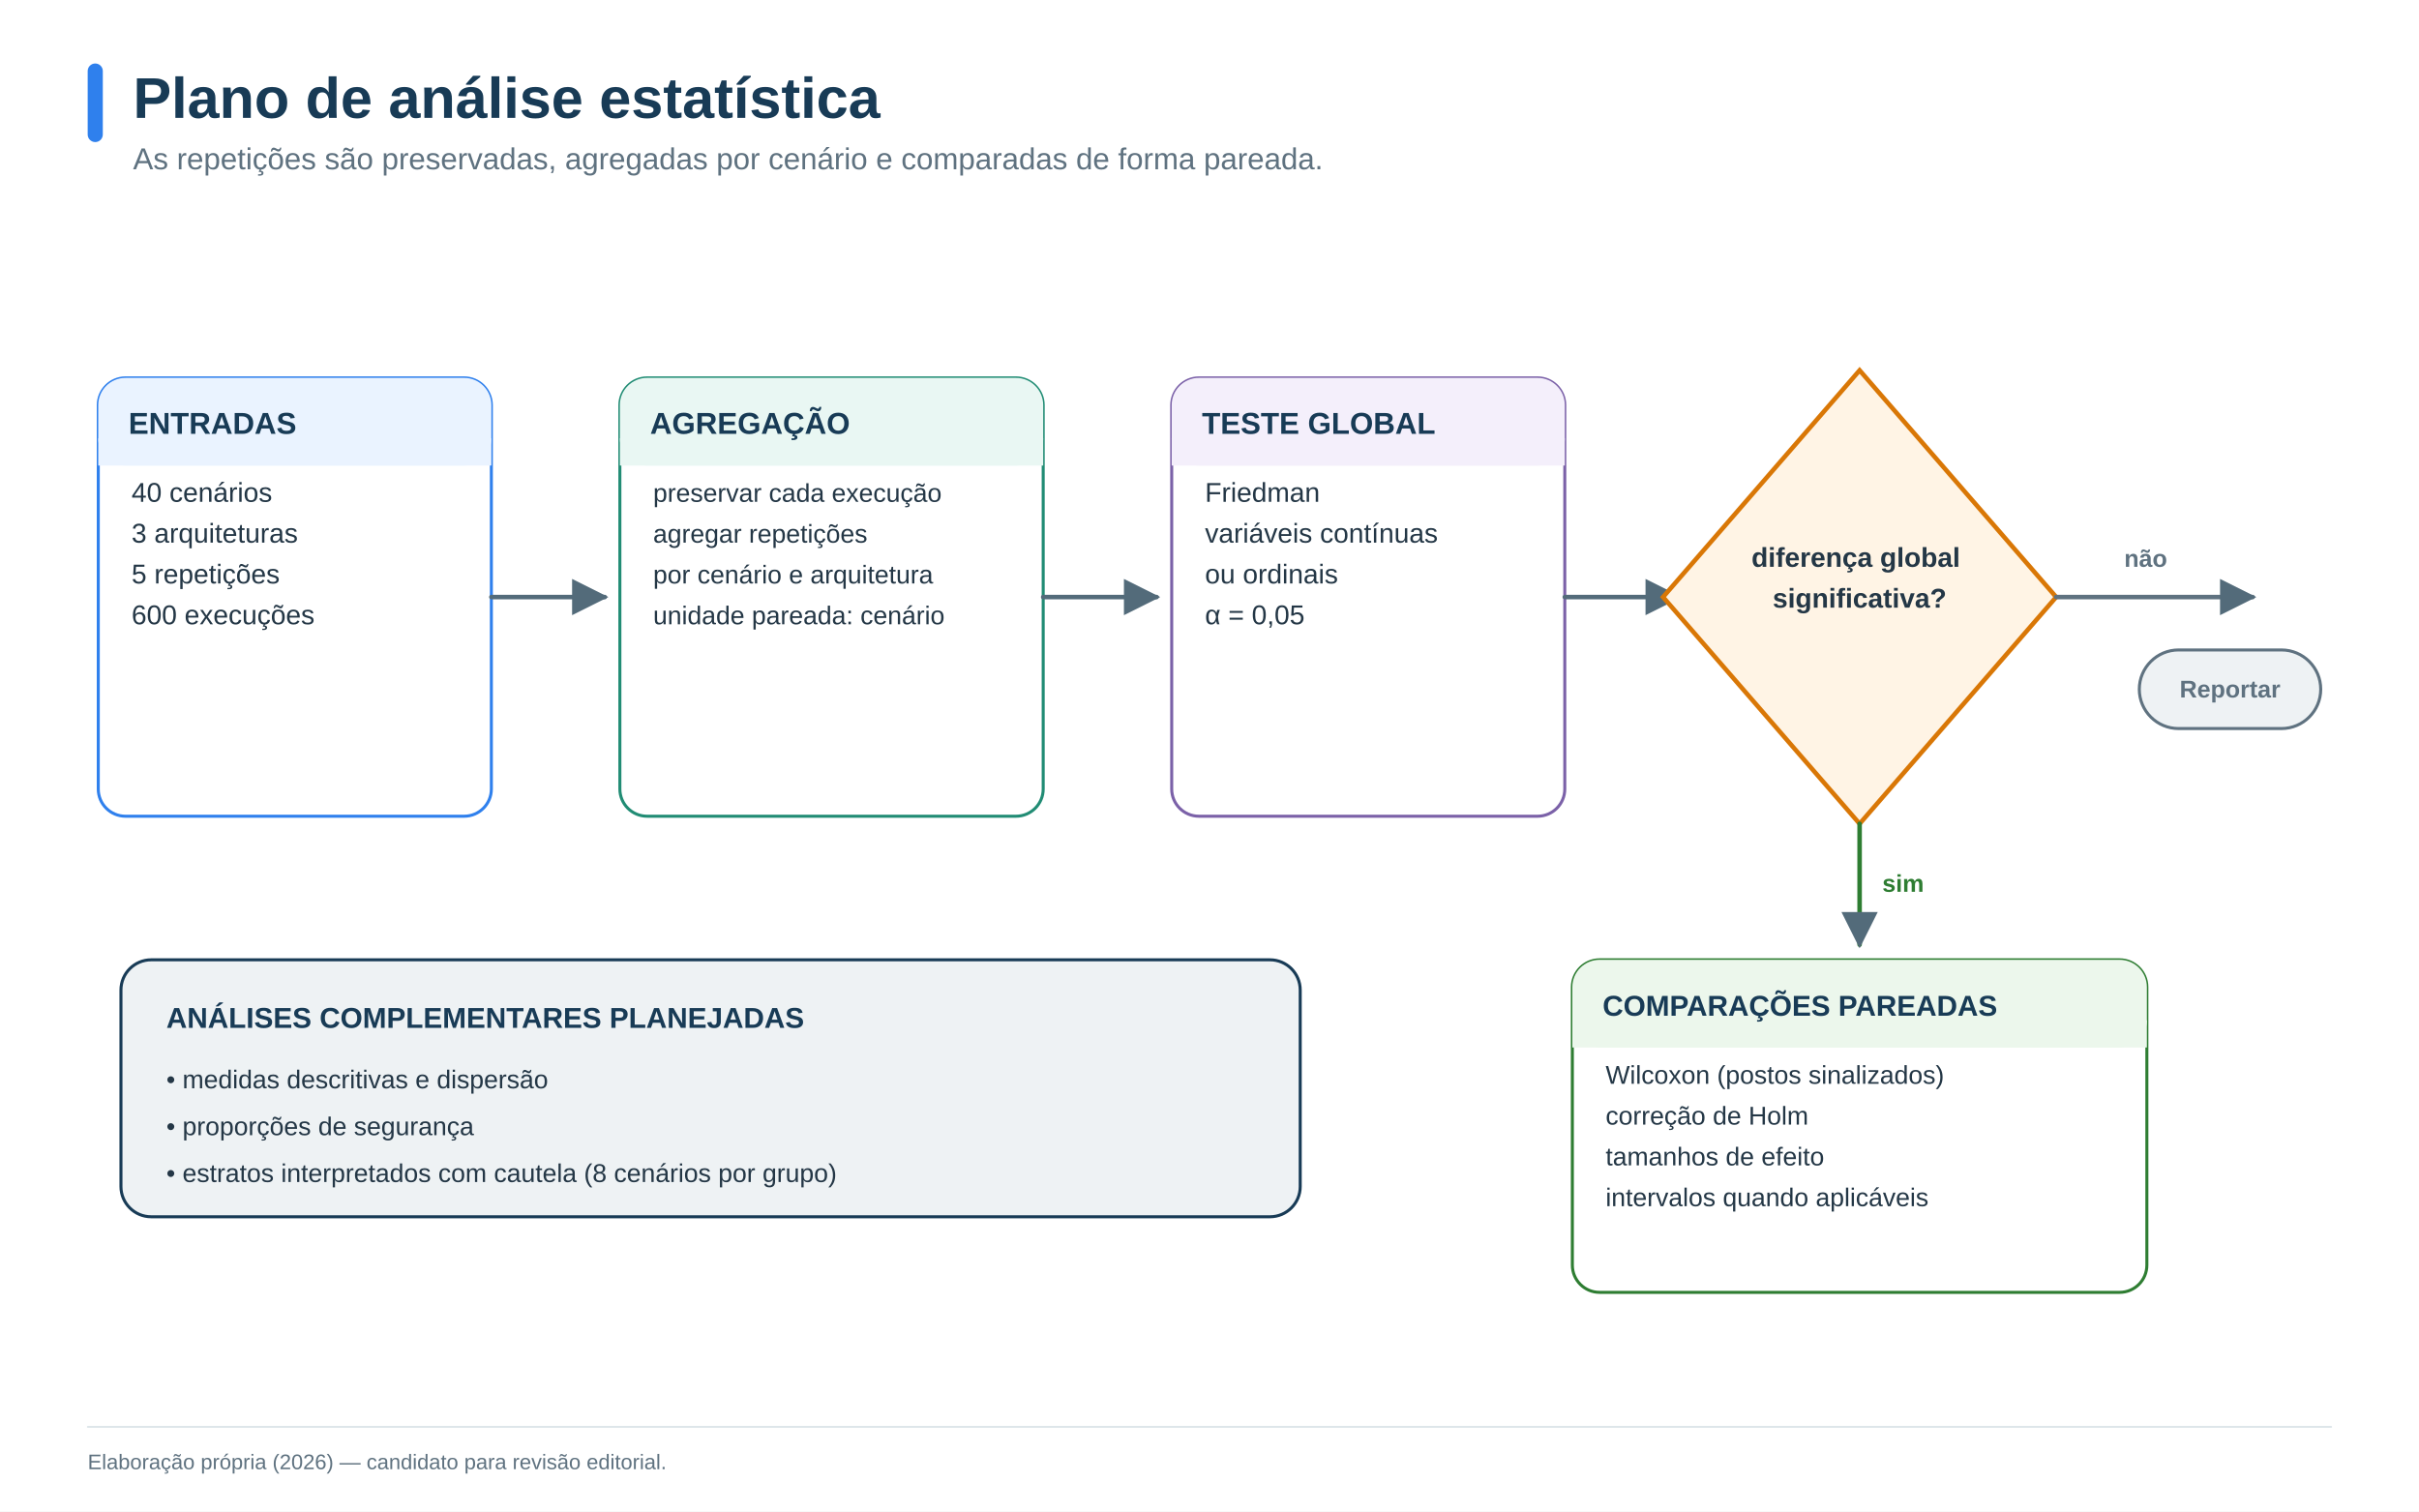
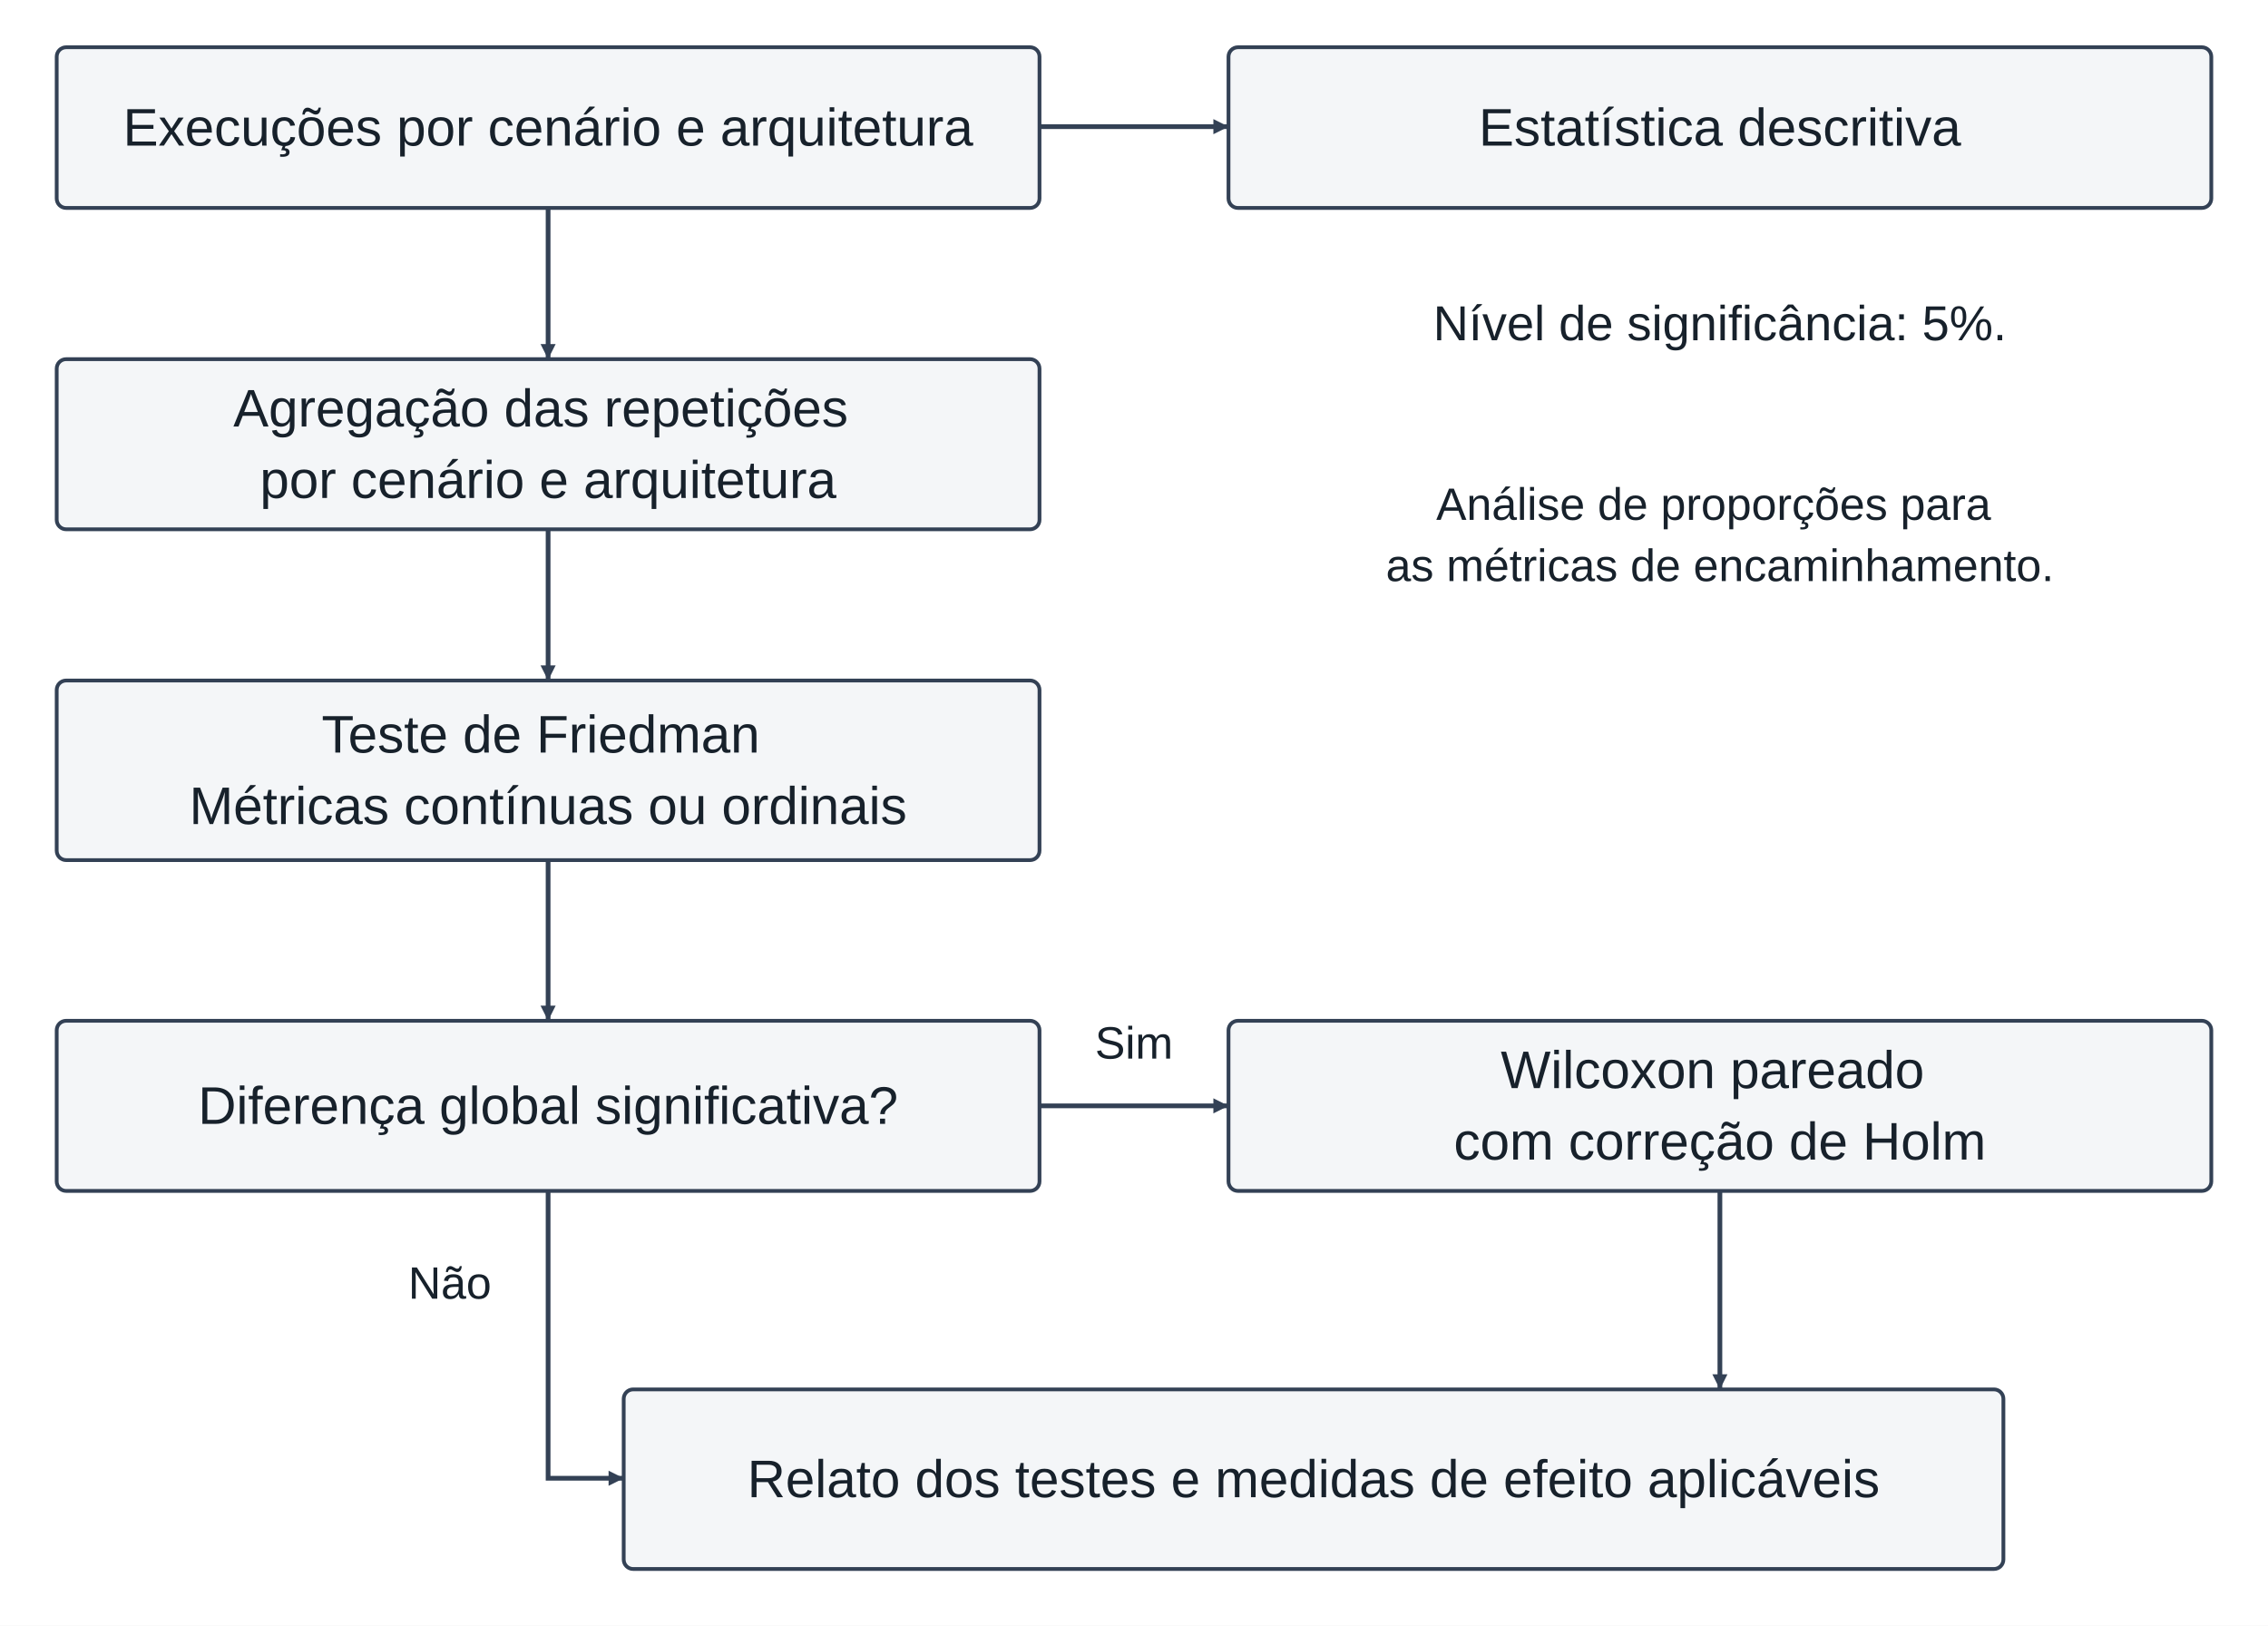
- <svg xmlns="http://www.w3.org/2000/svg" width="1600" height="1000" viewBox="0 0 1600 1000" role="img" aria-labelledby="title desc">
+ <svg xmlns="http://www.w3.org/2000/svg" width="1200" height="860" viewBox="0 0 1200 860" role="img" aria-labelledby="title desc">
  <defs>
-     <marker id="arrow" viewBox="0 0 10 10" refX="9" refY="5" markerWidth="8" markerHeight="8" orient="auto-start-reverse">
-       <path d="M 0 0 L 10 5 L 0 10 z" fill="#536B7A" />
+     <marker id="a" markerWidth="9" markerHeight="9" refX="8" refY="4" orient="auto" markerUnits="userSpaceOnUse">
+       <path d="M0,0 L8,4 L0,8 Z" fill="#334155" />
    </marker>
-     <marker id="arrowBlue" viewBox="0 0 10 10" refX="9" refY="5" markerWidth="8" markerHeight="8" orient="auto-start-reverse">
-       <path d="M 0 0 L 10 5 L 0 10 z" fill="#2F80ED" />
-     </marker>
-     <style>
-                 text { font-family: Arial, Helvetica, sans-serif; }
-                 .title { font-size: 38px; font-weight: 700; fill: #183B56; }
-                 .subtitle { font-size: 20px; fill: #5F7280; }
-                 .label { font-size: 22px; font-weight: 700; }
-                 .body { font-size: 18px; }
-                 .small { font-size: 15px; }
-                 .tiny { font-size: 13px; }
-               </style>
  </defs>
-   <rect width="1600" height="1000" fill="#FFFFFF" />
-   <rect x="58" y="42" width="10" height="52" rx="5" fill="#2F80ED" />
-   <text x="88" y="78" class="title">Plano de análise estatística</text>
-   <text x="88" y="112" class="subtitle">As repetições são preservadas, agregadas por cenário e comparadas de forma pareada.</text>
-   <rect x="65" y="250" width="260" height="290" rx="18" fill="#FFFFFF" stroke="#2F80ED" stroke-width="2" />
-   <rect x="65" y="250" width="260" height="58" rx="18" fill="#EAF3FF" />
-   <rect x="65" y="290" width="260" height="18" fill="#EAF3FF" />
-   <text x="85" y="287" font-size="20" font-weight="700" fill="#183B56" text-anchor="start" font-style="normal">
-     <tspan x="85" dy="0">ENTRADAS</tspan>
-   </text>
-   <text x="87" y="332" font-size="18" font-weight="400" fill="#243746" text-anchor="start" font-style="normal">
-     <tspan x="87" dy="0">40 cenários</tspan>
-     <tspan x="87" dy="27">3 arquiteturas</tspan>
-     <tspan x="87" dy="27">5 repetições</tspan>
-     <tspan x="87" dy="27">600 execuções</tspan>
-   </text>
-   <line x1="325" y1="395" x2="400" y2="395" stroke="#536B7A" stroke-width="3" stroke-linecap="round" marker-end="url(#arrow)" />
-   <rect x="410" y="250" width="280" height="290" rx="18" fill="#FFFFFF" stroke="#218C74" stroke-width="2" />
-   <rect x="410" y="250" width="280" height="58" rx="18" fill="#E9F7F3" />
-   <rect x="410" y="290" width="280" height="18" fill="#E9F7F3" />
-   <text x="430" y="287" font-size="20" font-weight="700" fill="#183B56" text-anchor="start" font-style="normal">
-     <tspan x="430" dy="0">AGREGAÇÃO</tspan>
-   </text>
-   <text x="432" y="332" font-size="17" font-weight="400" fill="#243746" text-anchor="start" font-style="normal">
-     <tspan x="432" dy="0">preservar cada execução</tspan>
-     <tspan x="432" dy="27">agregar repetições</tspan>
-     <tspan x="432" dy="27">por cenário e arquitetura</tspan>
-     <tspan x="432" dy="27">unidade pareada: cenário</tspan>
-   </text>
-   <line x1="690" y1="395" x2="765" y2="395" stroke="#536B7A" stroke-width="3" stroke-linecap="round" marker-end="url(#arrow)" />
-   <rect x="775" y="250" width="260" height="290" rx="18" fill="#FFFFFF" stroke="#7B61A8" stroke-width="2" />
-   <rect x="775" y="250" width="260" height="58" rx="18" fill="#F4EFFB" />
-   <rect x="775" y="290" width="260" height="18" fill="#F4EFFB" />
-   <text x="795" y="287" font-size="20" font-weight="700" fill="#183B56" text-anchor="start" font-style="normal">
-     <tspan x="795" dy="0">TESTE GLOBAL</tspan>
-   </text>
-   <text x="797" y="332" font-size="18" font-weight="400" fill="#243746" text-anchor="start" font-style="normal">
-     <tspan x="797" dy="0">Friedman</tspan>
-     <tspan x="797" dy="27">variáveis contínuas</tspan>
-     <tspan x="797" dy="27">ou ordinais</tspan>
-     <tspan x="797" dy="27">α = 0,05</tspan>
-   </text>
-   <line x1="1035" y1="395" x2="1110" y2="395" stroke="#536B7A" stroke-width="3" stroke-linecap="round" marker-end="url(#arrow)" />
-   <polygon points="1230,245 1360,395 1230,545 1100,395" fill="#FFF4E5" stroke="#D97706" stroke-width="3" />
-   <text x="1230" y="375" font-size="18" font-weight="700" fill="#243746" text-anchor="middle" font-style="normal">
-     <tspan x="1230" dy="0">diferença global</tspan>
-     <tspan x="1230" dy="27">significativa?</tspan>
-   </text>
-   <line x1="1230" y1="545" x2="1230" y2="625" stroke="#2E7D32" stroke-width="3" stroke-linecap="round" marker-end="url(#arrow)" />
-   <text x="1245" y="590" font-size="16" font-weight="700" fill="#2E7D32" text-anchor="start" font-style="normal">
-     <tspan x="1245" dy="0">sim</tspan>
-   </text>
-   <rect x="1040" y="635" width="380" height="220" rx="18" fill="#FFFFFF" stroke="#2E7D32" stroke-width="2" />
-   <rect x="1040" y="635" width="380" height="58" rx="18" fill="#ECF7EC" />
-   <rect x="1040" y="675" width="380" height="18" fill="#ECF7EC" />
-   <text x="1060" y="672" font-size="19" font-weight="700" fill="#183B56" text-anchor="start" font-style="normal">
-     <tspan x="1060" dy="0">COMPARAÇÕES PAREADAS</tspan>
-   </text>
-   <text x="1062" y="717" font-size="17" font-weight="400" fill="#243746" text-anchor="start" font-style="normal">
-     <tspan x="1062" dy="0">Wilcoxon (postos sinalizados)</tspan>
-     <tspan x="1062" dy="27">correção de Holm</tspan>
-     <tspan x="1062" dy="27">tamanhos de efeito</tspan>
-     <tspan x="1062" dy="27">intervalos quando aplicáveis</tspan>
-   </text>
-   <line x1="1360" y1="395" x2="1490" y2="395" stroke="#5F7280" stroke-width="3" stroke-linecap="round" marker-end="url(#arrow)" />
-   <text x="1405" y="375" font-size="16" font-weight="700" fill="#5F7280" text-anchor="start" font-style="normal">
-     <tspan x="1405" dy="0">não</tspan>
-   </text>
-   <rect x="1415" y="430" width="120" height="52" rx="26.0" fill="#EEF2F4" stroke="#5F7280" stroke-width="2" />
-   <text x="1475.0" y="461.44" font-size="16" font-weight="700" fill="#5F7280" text-anchor="middle" font-style="normal">
-     <tspan x="1475.0" dy="0">Reportar</tspan>
-   </text>
-   <rect x="80" y="635" width="780" height="170" rx="20" fill="#EEF2F4" stroke="#183B56" stroke-width="2" />
-   <text x="110" y="680" font-size="19" font-weight="700" fill="#183B56" text-anchor="start" font-style="normal">
-     <tspan x="110" dy="0">ANÁLISES COMPLEMENTARES PLANEJADAS</tspan>
-   </text>
-   <text x="110" y="720" font-size="17" font-weight="400" fill="#243746" text-anchor="start" font-style="normal">
-     <tspan x="110" dy="0">• medidas descritivas e dispersão</tspan>
-     <tspan x="110" dy="31">• proporções de segurança</tspan>
-     <tspan x="110" dy="31">• estratos interpretados com cautela (8 cenários por grupo)</tspan>
-   </text>
-   <line x1="58" y1="944" x2="1542" y2="944" stroke="#D6E0E5" stroke-width="1" stroke-linecap="round" />
-   <text x="58" y="972" font-size="14" font-weight="400" fill="#5F7280" text-anchor="start" font-style="normal">
-     <tspan x="58" dy="0">Elaboração própria (2026) — candidato para revisão editorial.</tspan>
-   </text>
+   <rect width="1200" height="860" fill="white" />
+   <g font-family="Arial, Helvetica, sans-serif" fill="#17212b">
+     <polyline points="550,67 650,67" fill="none" stroke="#334155" stroke-width="2.5" marker-end="url(#a)" />
+     <polyline points="290,110 290,190" fill="none" stroke="#334155" stroke-width="2.5" marker-end="url(#a)" />
+     <polyline points="290,280 290,360" fill="none" stroke="#334155" stroke-width="2.5" marker-end="url(#a)" />
+     <polyline points="290,455 290,540" fill="none" stroke="#334155" stroke-width="2.5" marker-end="url(#a)" />
+     <polyline points="550,585 650,585" fill="none" stroke="#334155" stroke-width="2.5" marker-end="url(#a)" />
+     <polyline points="290,630 290,782 330,782" fill="none" stroke="#334155" stroke-width="2.5" marker-end="url(#a)" />
+     <polyline points="910,630 910,735" fill="none" stroke="#334155" stroke-width="2.5" marker-end="url(#a)" />
+     <rect x="30" y="25" width="520" height="85" rx="5" fill="#f4f6f8" stroke="#334155" stroke-width="2" />
+     <text x="290.0" y="77.02" font-size="28" font-weight="400" text-anchor="middle">
+       <tspan x="290.0" dy="0">Execuções por cenário e arquitetura</tspan>
+     </text>
+     <rect x="650" y="25" width="520" height="85" rx="5" fill="#f4f6f8" stroke="#334155" stroke-width="2" />
+     <text x="910.0" y="77.02" font-size="28" font-weight="400" text-anchor="middle">
+       <tspan x="910.0" dy="0">Estatística descritiva</tspan>
+     </text>
+     <rect x="30" y="190" width="520" height="90" rx="5" fill="#f4f6f8" stroke="#334155" stroke-width="2" />
+     <text x="290.0" y="225.62" font-size="28" font-weight="400" text-anchor="middle">
+       <tspan x="290.0" dy="0">Agregação das repetições</tspan>
+       <tspan x="290.0" dy="37.8">por cenário e arquitetura</tspan>
+     </text>
+     <rect x="30" y="360" width="520" height="95" rx="5" fill="#f4f6f8" stroke="#334155" stroke-width="2" />
+     <text x="290.0" y="398.12" font-size="28" font-weight="400" text-anchor="middle">
+       <tspan x="290.0" dy="0">Teste de Friedman</tspan>
+       <tspan x="290.0" dy="37.8">Métricas contínuas ou ordinais</tspan>
+     </text>
+     <rect x="30" y="540" width="520" height="90" rx="5" fill="#f4f6f8" stroke="#334155" stroke-width="2" />
+     <text x="290.0" y="594.52" font-size="28" font-weight="400" text-anchor="middle">
+       <tspan x="290.0" dy="0">Diferença global significativa?</tspan>
+     </text>
+     <rect x="650" y="540" width="520" height="90" rx="5" fill="#f4f6f8" stroke="#334155" stroke-width="2" />
+     <text x="910.0" y="575.62" font-size="28" font-weight="400" text-anchor="middle">
+       <tspan x="910.0" dy="0">Wilcoxon pareado</tspan>
+       <tspan x="910.0" dy="37.8">com correção de Holm</tspan>
+     </text>
+     <text x="600" y="560" font-size="24" font-weight="400" text-anchor="middle">
+       <tspan x="600" dy="0">Sim</tspan>
+     </text>
+     <rect x="330" y="735" width="730" height="95" rx="5" fill="#f4f6f8" stroke="#334155" stroke-width="2" />
+     <text x="695.0" y="792.02" font-size="28" font-weight="400" text-anchor="middle">
+       <tspan x="695.0" dy="0">Relato dos testes e medidas de efeito aplicáveis</tspan>
+     </text>
+     <text x="238" y="687" font-size="24" font-weight="400" text-anchor="middle">
+       <tspan x="238" dy="0">Não</tspan>
+     </text>
+     <text x="910" y="180" font-size="26" font-weight="400" text-anchor="middle">
+       <tspan x="910" dy="0">Nível de significância: 5%.</tspan>
+     </text>
+     <text x="910" y="275" font-size="24" font-weight="400" text-anchor="middle">
+       <tspan x="910" dy="0">Análise de proporções para</tspan>
+       <tspan x="910" dy="32.4">as métricas de encaminhamento.</tspan>
+     </text>
+   </g>
</svg>
